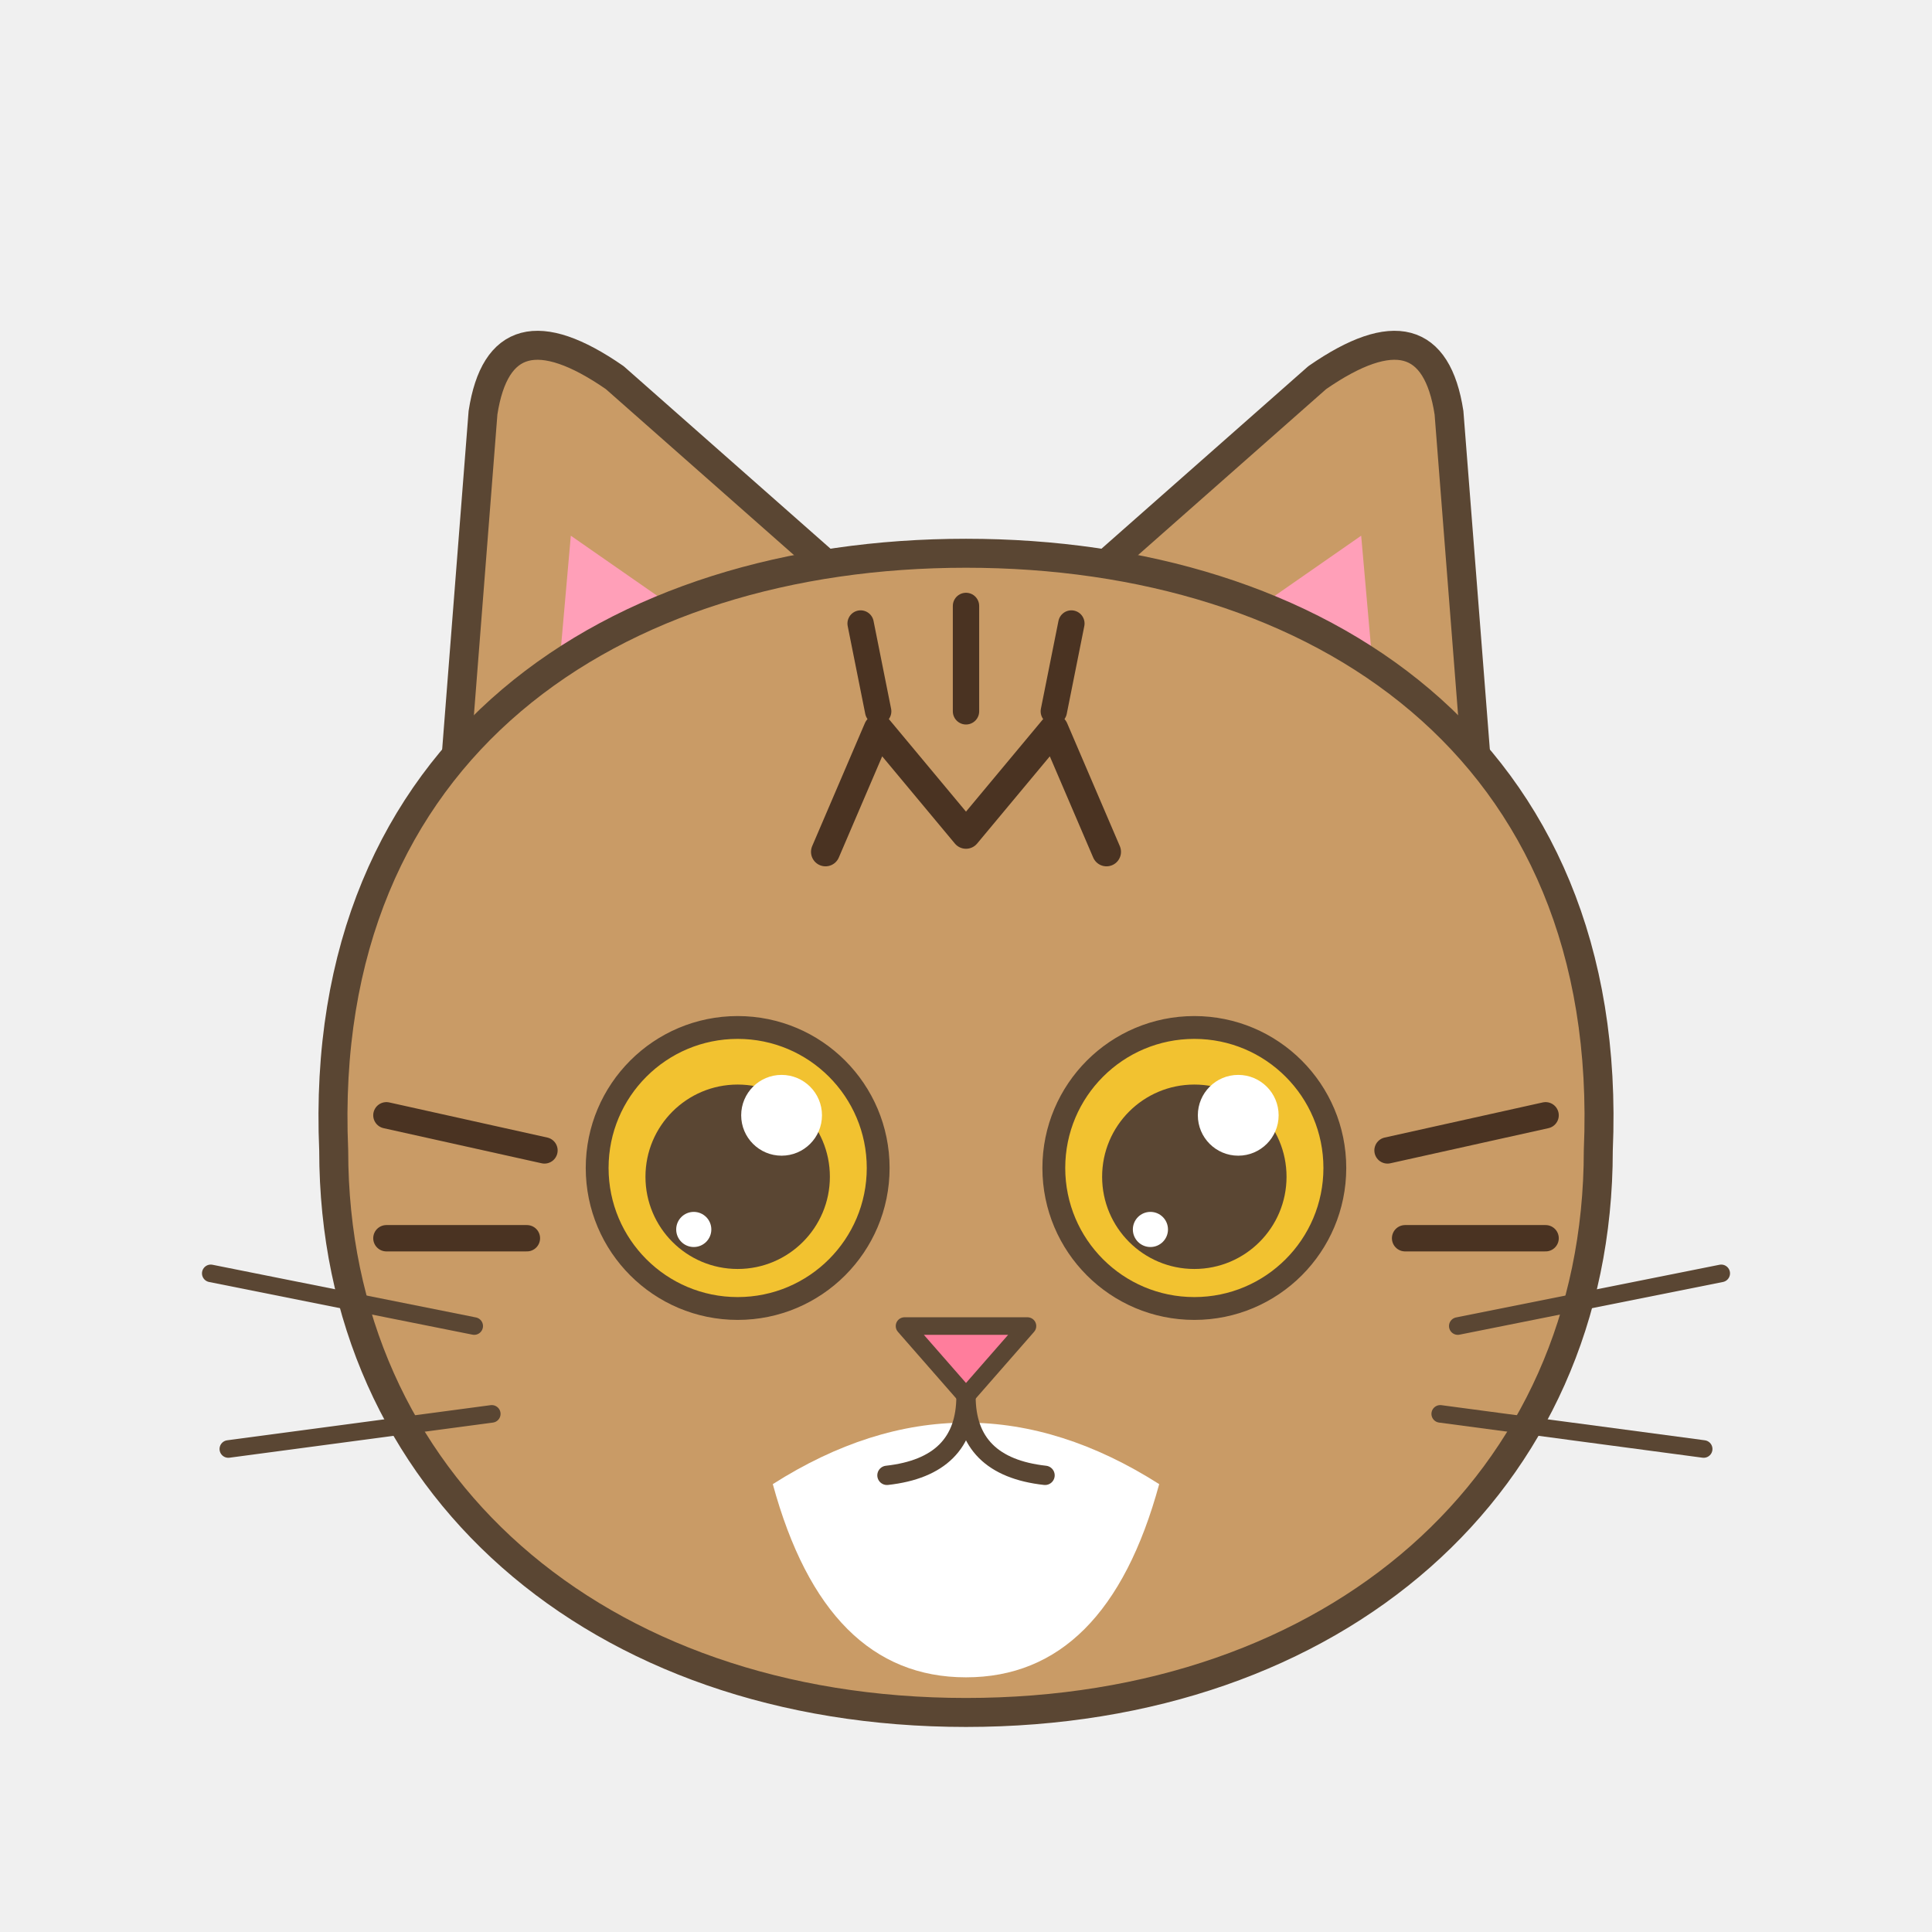
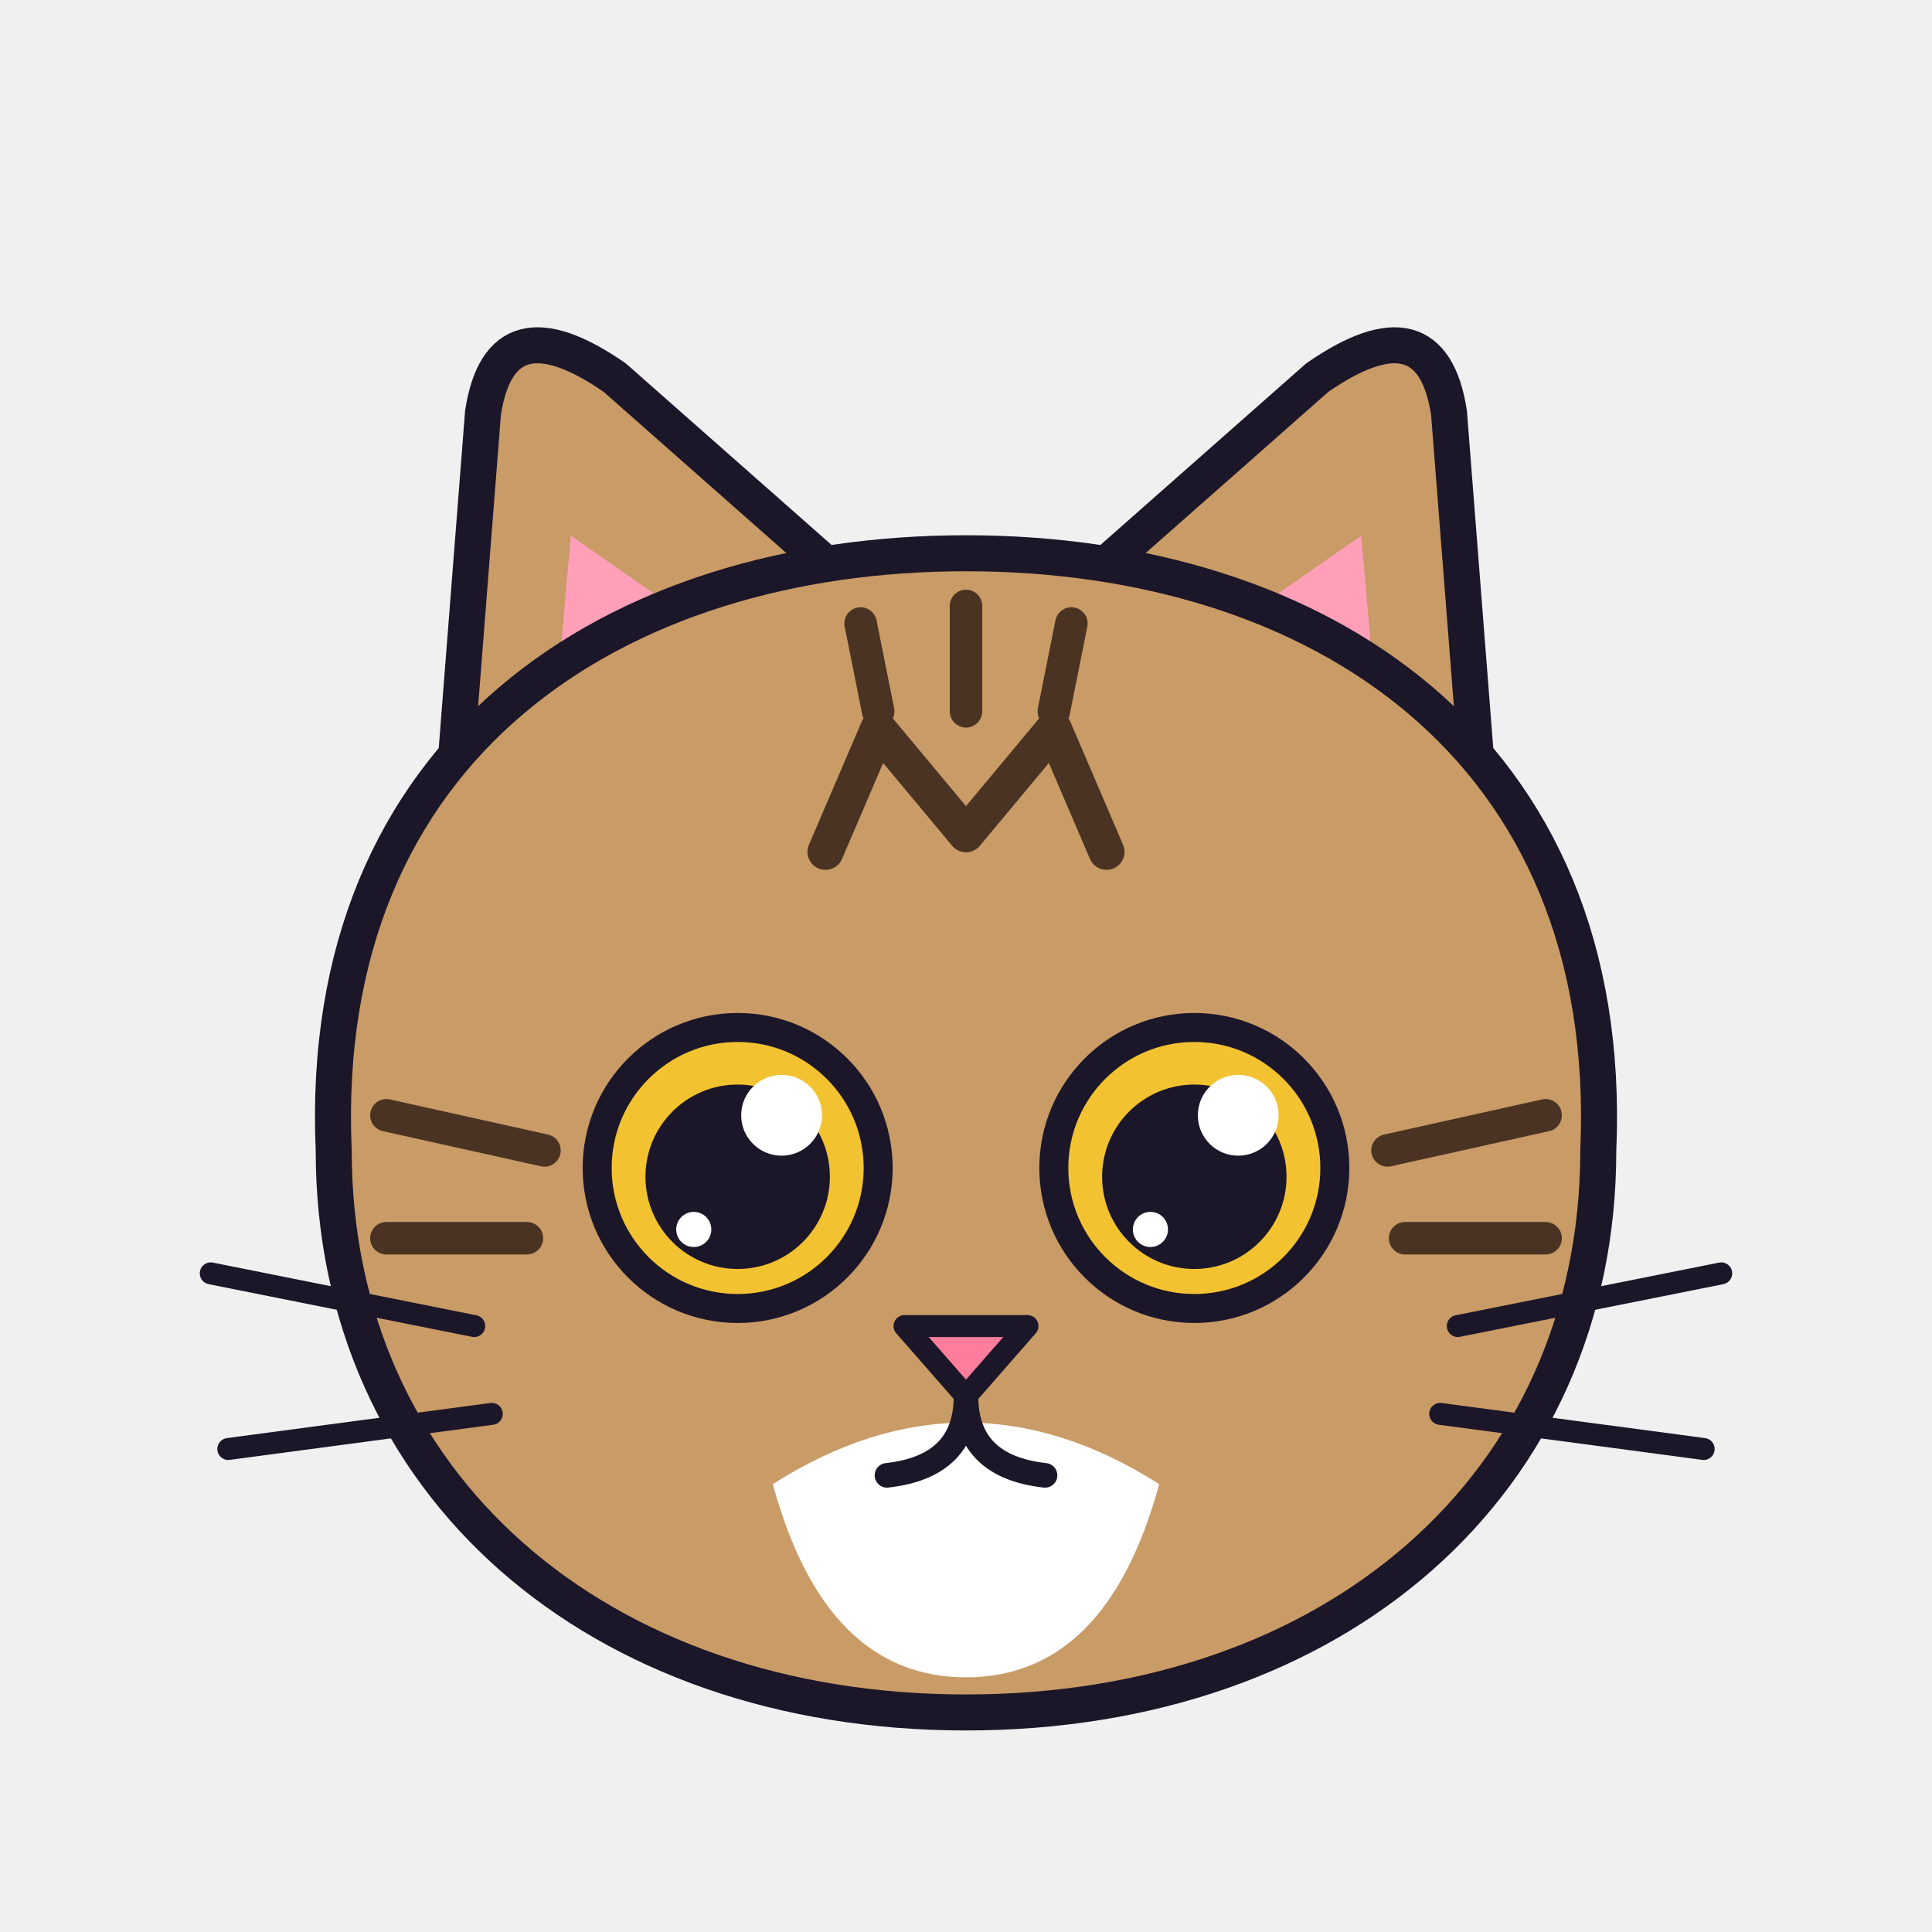
<svg xmlns="http://www.w3.org/2000/svg" width="64" height="64" viewBox="-10 -16 220 206" aria-hidden="true" style="overflow:visible">
  <g class="cface">
-     <path class="ear-l" d="M40 88 L45 24 Q47 11 60 20 L94 50 Z" fill="#c99b66" stroke="#5a4633" stroke-width="3.3" stroke-linejoin="round" />
-     <path class="ear-r" d="M160 88 L155 24 Q153 11 140 20 L106 50 Z" fill="#c99b66" stroke="#5a4633" stroke-width="3.3" stroke-linejoin="round" />
+     <path class="ear-l" d="M40 88 L45 24 Q47 11 60 20 L94 50 Z" fill="#c99b66" stroke="#1c1629" stroke-width="4.1" stroke-linejoin="round" />
+     <path class="ear-r" d="M160 88 L155 24 Q153 11 140 20 L106 50 Z" fill="#c99b66" stroke="#1c1629" stroke-width="4.1" stroke-linejoin="round" />
    <path d="M52 72 L55 38 L78 54 Z M148 72 L145 38 L122 54 Z" fill="#ff9fb8" />
-     <path d="M28 108 C26 62 60 40 100 40 C140 40 174 62 172 108 C172 146 142 172 100 172 C58 172 28 146 28 108 Z" fill="#c99b66" stroke="#5a4633" stroke-width="3.3" stroke-linejoin="round" />
-     <path d="M84 74 L90 60 L100 72 L110 60 L116 74" fill="none" stroke="#4a3322" stroke-width="3.3" stroke-linecap="round" stroke-linejoin="round" />
-     <g fill="none" stroke="#4a3322" stroke-width="3" stroke-linecap="round">
+     <path d="M28 108 C26 62 60 40 100 40 C140 40 174 62 172 108 C172 146 142 172 100 172 C58 172 28 146 28 108 Z" fill="#c99b66" stroke="#1c1629" stroke-width="4.1" stroke-linejoin="round" />
+     <path d="M84 74 L90 60 L100 72 L110 60 L116 74" fill="none" stroke="#4a3322" stroke-width="4.1" stroke-linecap="round" stroke-linejoin="round" />
+     <g fill="none" stroke="#4a3322" stroke-width="3.7" stroke-linecap="round">
      <path d="M34 104 L52 108 M34 118 L50 118 M166 104 L148 108 M166 118 L150 118" />
      <path d="M100 46 V58 M88 48 L90 58 M112 48 L110 58" />
    </g>
    <path d="M78 146 Q100 132 122 146 Q116 168 100 168 Q84 168 78 146 Z" fill="#ffffff" />
    <g class="eyes">
-       <circle cx="74" cy="110" r="16" fill="#f2c230" stroke="#5a4633" stroke-width="2.6" />
-       <circle cx="74" cy="111" r="10.5" fill="#5a4633" />
+       <circle cx="74" cy="110" r="16" fill="#f2c230" stroke="#1c1629" stroke-width="3.3" />
+       <circle cx="74" cy="111" r="10.5" fill="#1c1629" />
      <circle cx="79" cy="104" r="4.6" fill="#fff" />
      <circle cx="69" cy="117" r="2" fill="#fff" />
-       <circle cx="126" cy="110" r="16" fill="#f2c230" stroke="#5a4633" stroke-width="2.6" />
-       <circle cx="126" cy="111" r="10.5" fill="#5a4633" />
+       <circle cx="126" cy="110" r="16" fill="#f2c230" stroke="#1c1629" stroke-width="3.3" />
+       <circle cx="126" cy="111" r="10.5" fill="#1c1629" />
      <circle cx="131" cy="104" r="4.6" fill="#fff" />
      <circle cx="121" cy="117" r="2" fill="#fff" />
    </g>
-     <path d="M93 128 L107 128 L100 136 Z" fill="#ff7d9c" stroke="#5a4633" stroke-width="2" stroke-linejoin="round" />
-     <path d="M100 136 Q100 144 91 145 M100 136 Q100 144 109 145" fill="none" stroke="#5a4633" stroke-width="2.2" stroke-linecap="round" />
-     <path d="M44 128 L14 122 M46 138 L16 142 M156 128 L186 122 M154 138 L184 142" stroke="#5a4633" stroke-width="2" stroke-linecap="round" />
+     <path d="M93 128 L107 128 L100 136 Z" fill="#ff7d9c" stroke="#1c1629" stroke-width="2.5" stroke-linejoin="round" />
+     <path d="M100 136 Q100 144 91 145 M100 136 Q100 144 109 145" fill="none" stroke="#1c1629" stroke-width="2.8" stroke-linecap="round" />
+     <path d="M44 128 L14 122 M46 138 L16 142 M156 128 L186 122 M154 138 L184 142" stroke="#1c1629" stroke-width="2.5" stroke-linecap="round" />
  </g>
</svg>
